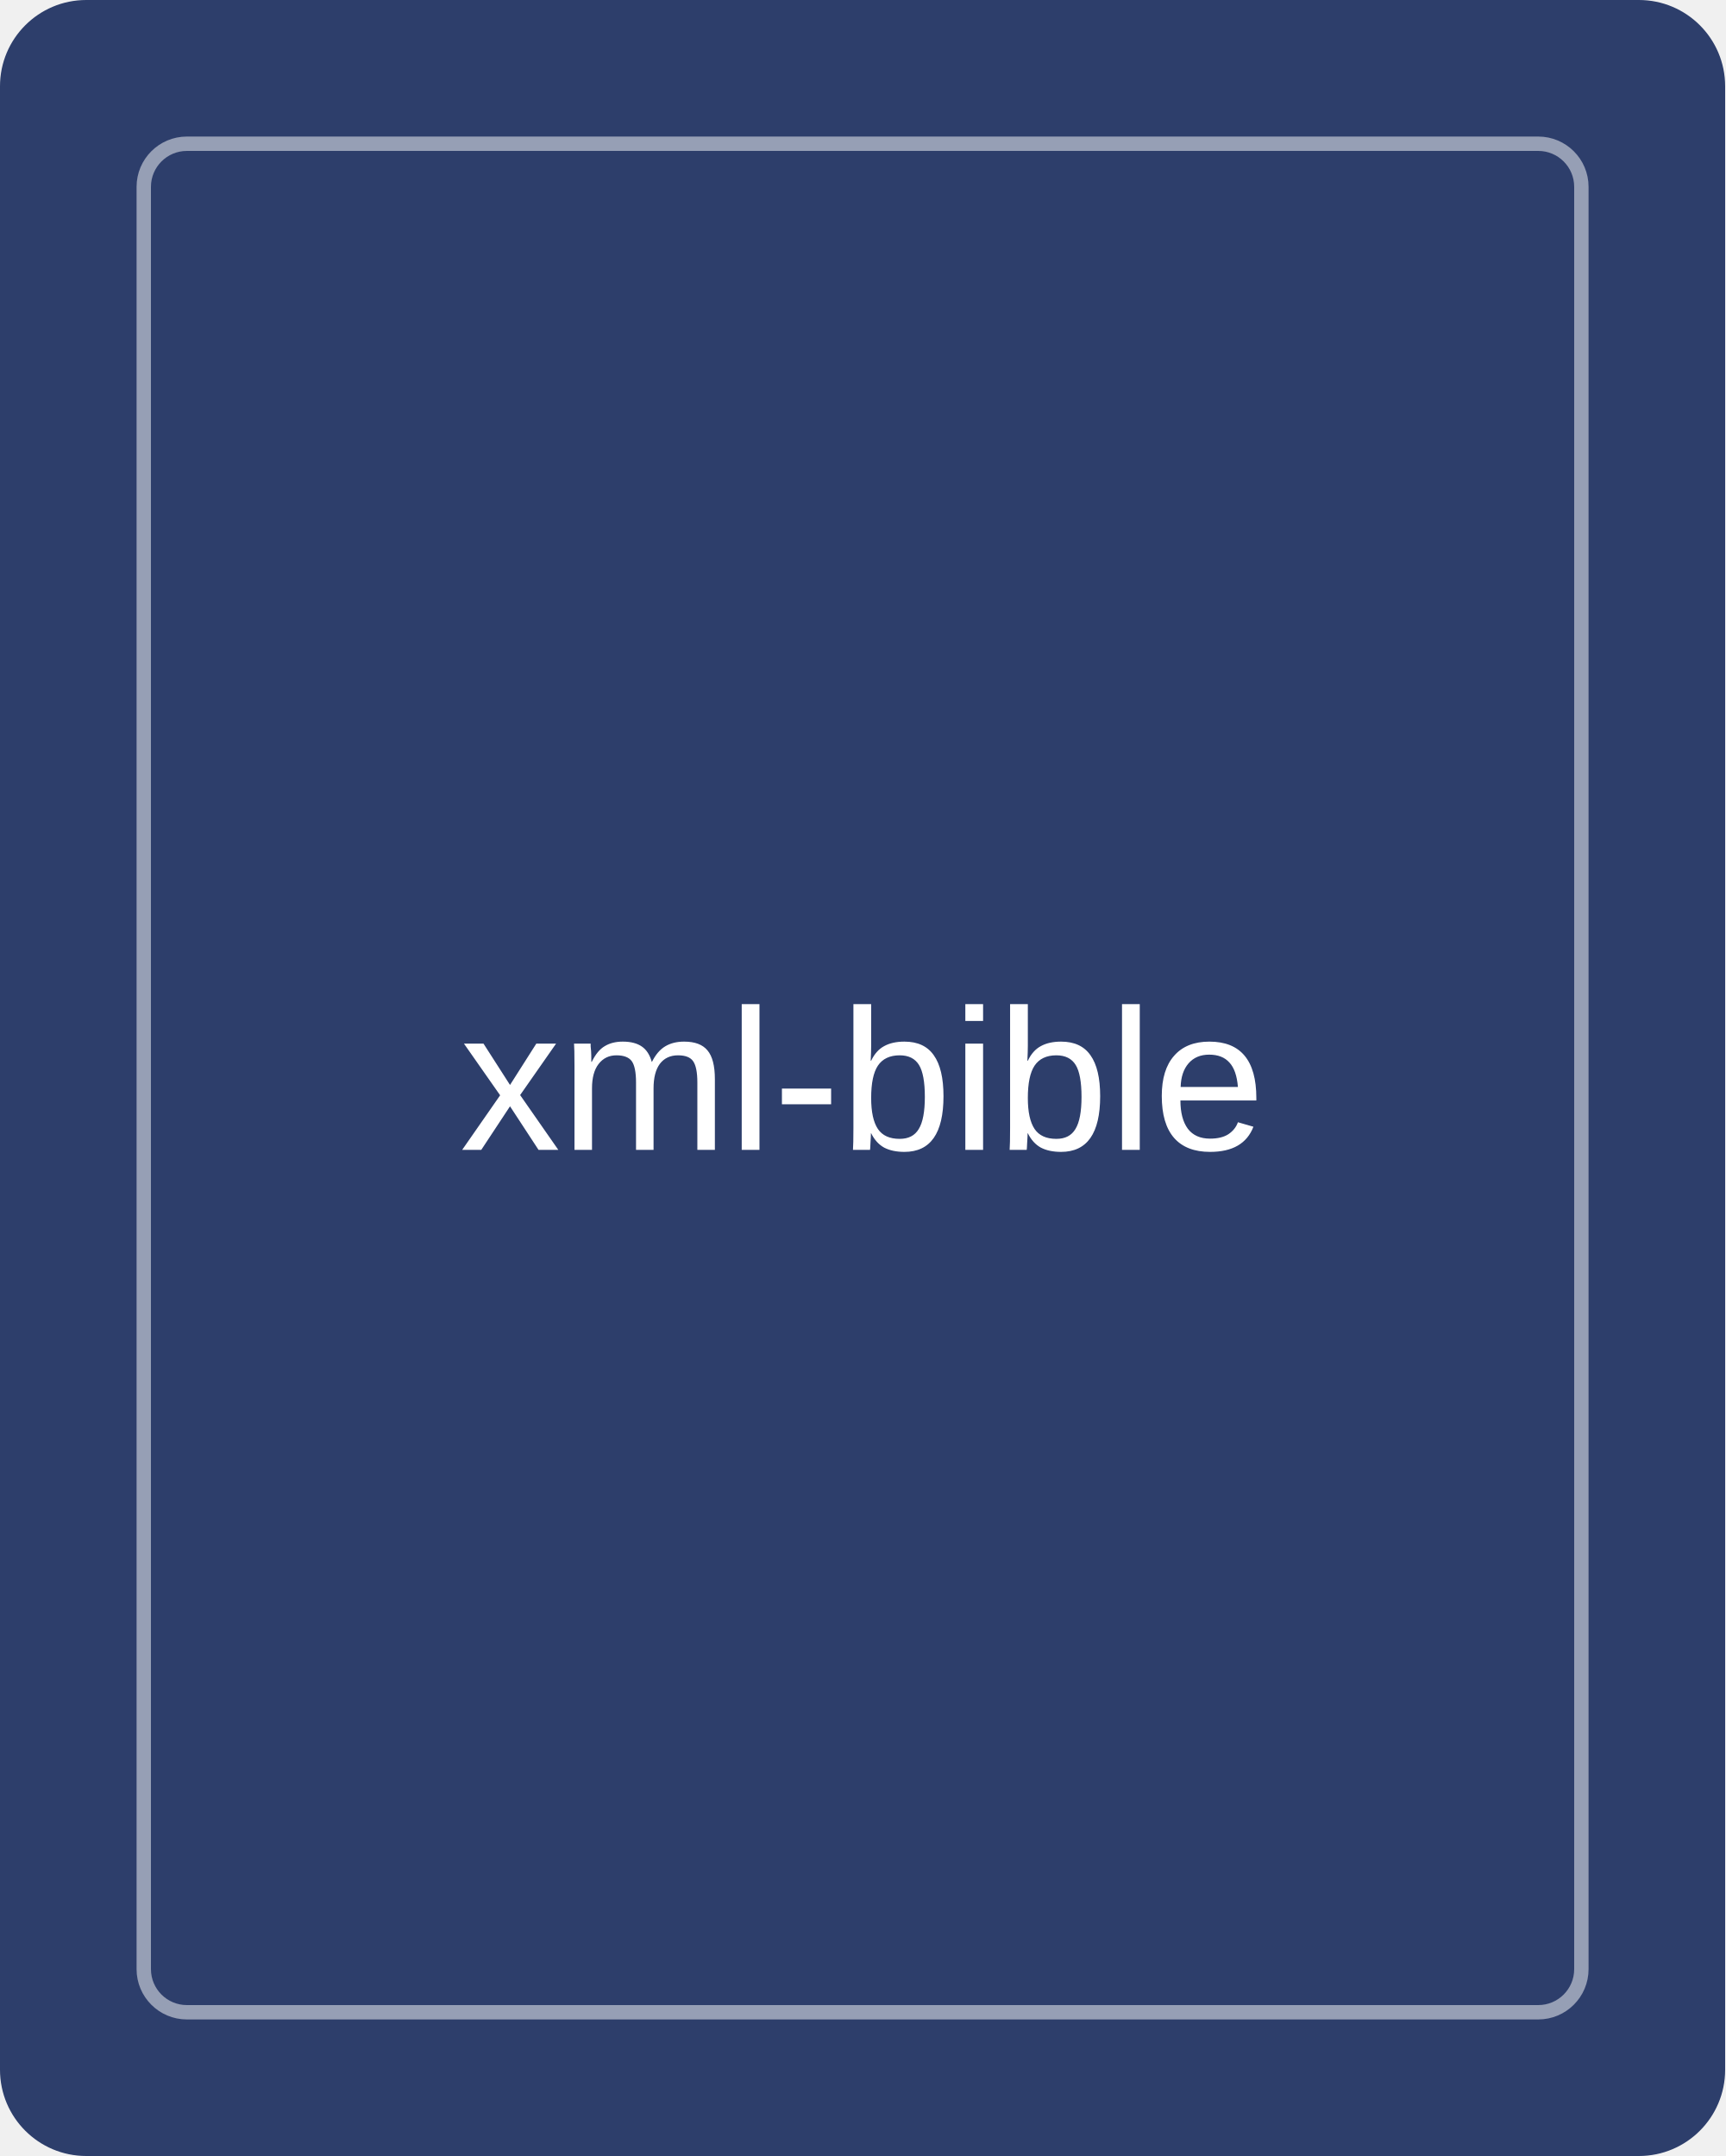
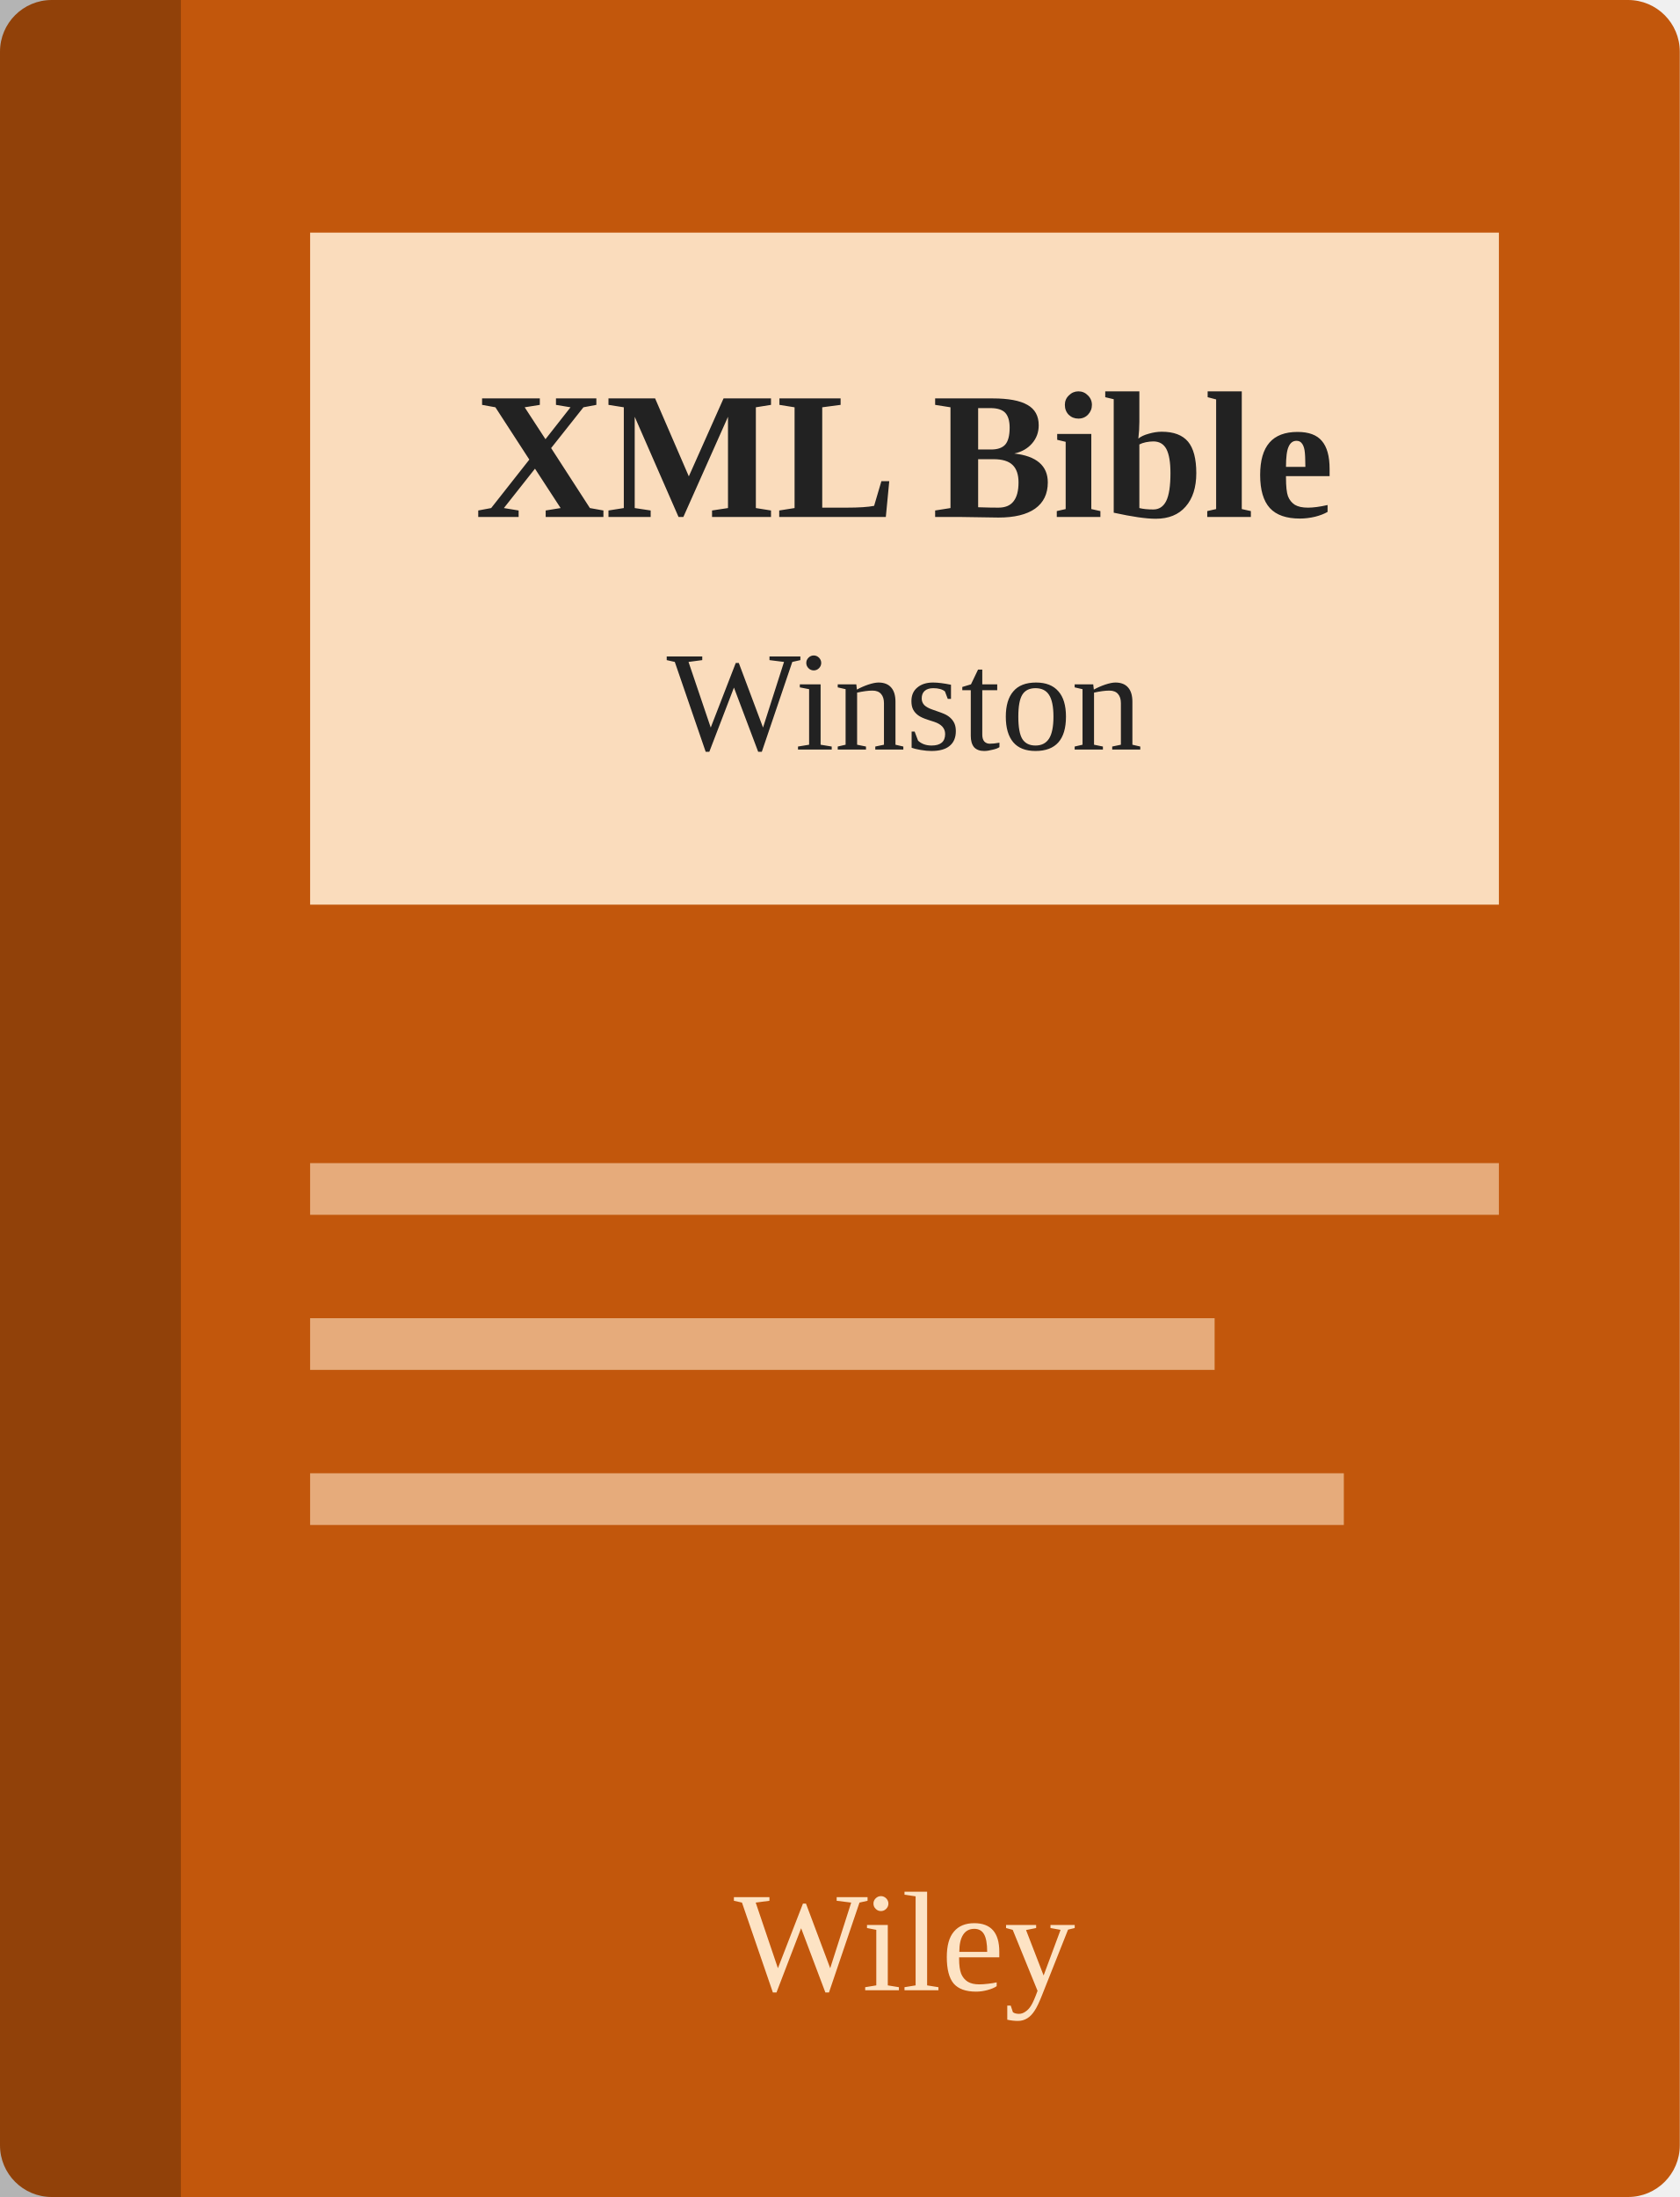
- <svg xmlns="http://www.w3.org/2000/svg" width="120" height="150">
-   <rect width="120" height="150" rx="6" fill="#2d3e6b" />
-   <rect x="10" y="10" width="100" height="130" rx="3" fill="none" stroke="#fff" stroke-opacity=".5" />
-   <text x="60" y="80" fill="#fff" font-size="14" text-anchor="middle" font-family="Arial">xml-bible</text>
+ <svg xmlns="http://www.w3.org/2000/svg" width="130" height="170" viewBox="0 0 130 170">
+   <rect width="130" height="170" rx="4" fill="#c2570c" />
+   <rect x="0" y="0" width="14" height="170" fill="#000" opacity=".25" />
+   <rect x="24" y="18" width="92" height="52" fill="#fde3c4" opacity=".95" />
+   <text x="70" y="40" font-family="Times New Roman,serif" font-size="14" font-weight="bold" text-anchor="middle" fill="#222">XML Bible</text>
+   <text x="70" y="58" font-family="Times New Roman,serif" font-size="11" text-anchor="middle" fill="#222">Winston</text>
+   <g fill="#fde3c4" opacity=".6">
+     <rect x="24" y="90" width="92" height="4" />
+     <rect x="24" y="102" width="70" height="4" />
+     <rect x="24" y="114" width="80" height="4" />
+   </g>
+   <text x="70" y="154" font-family="Times New Roman,serif" font-size="11" text-anchor="middle" fill="#fde3c4">Wiley</text>
</svg>
